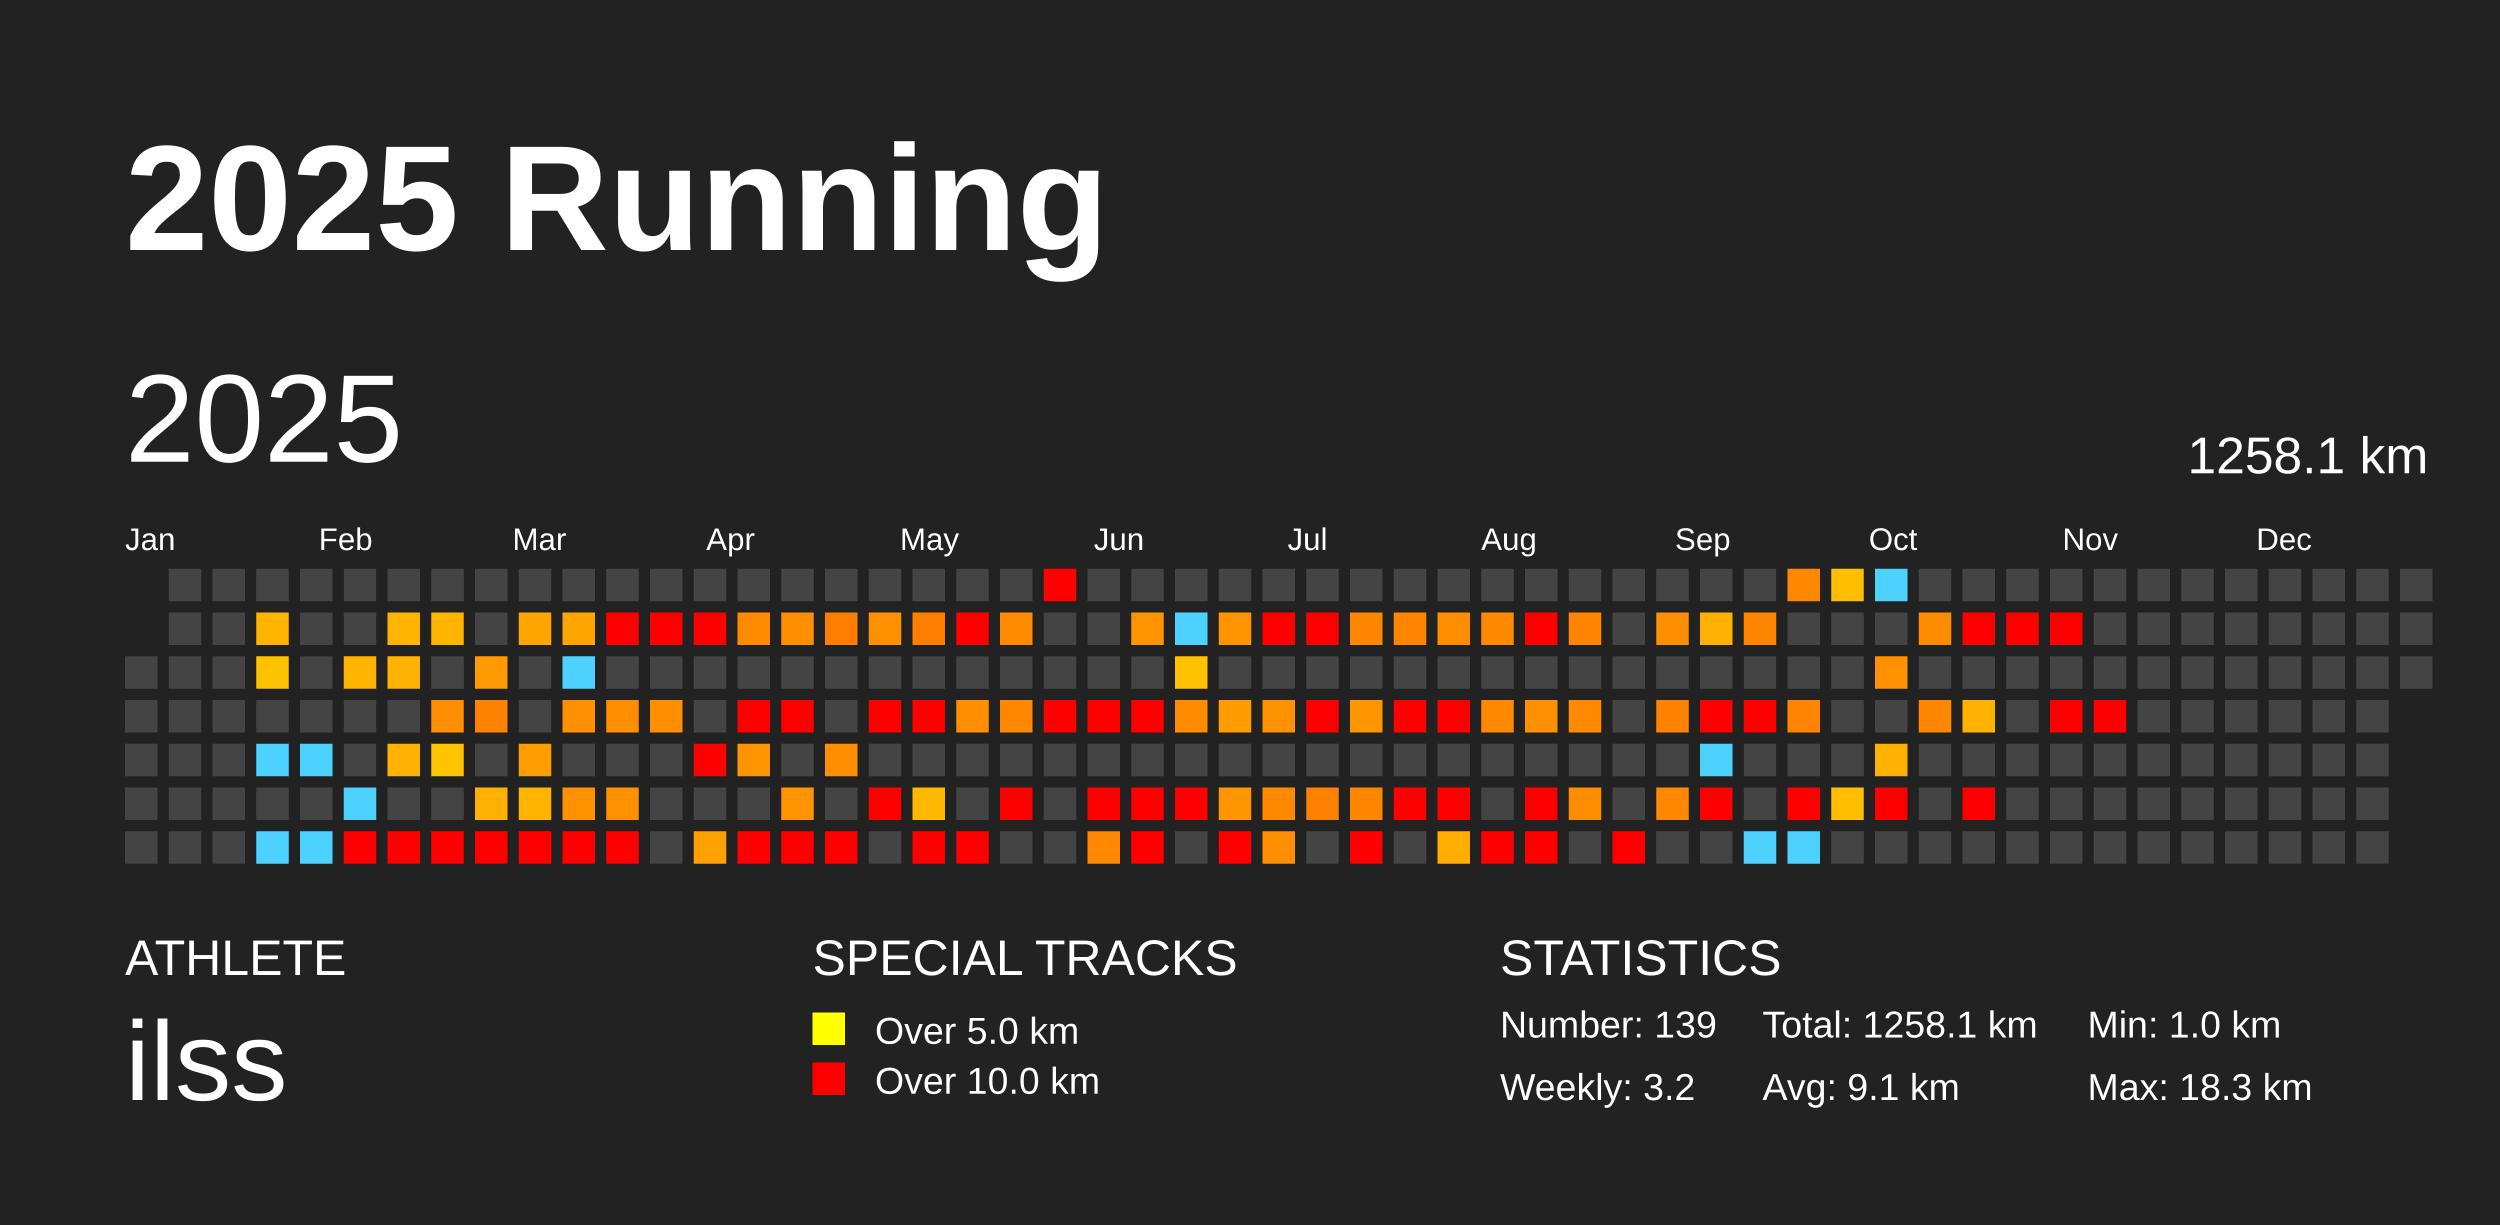
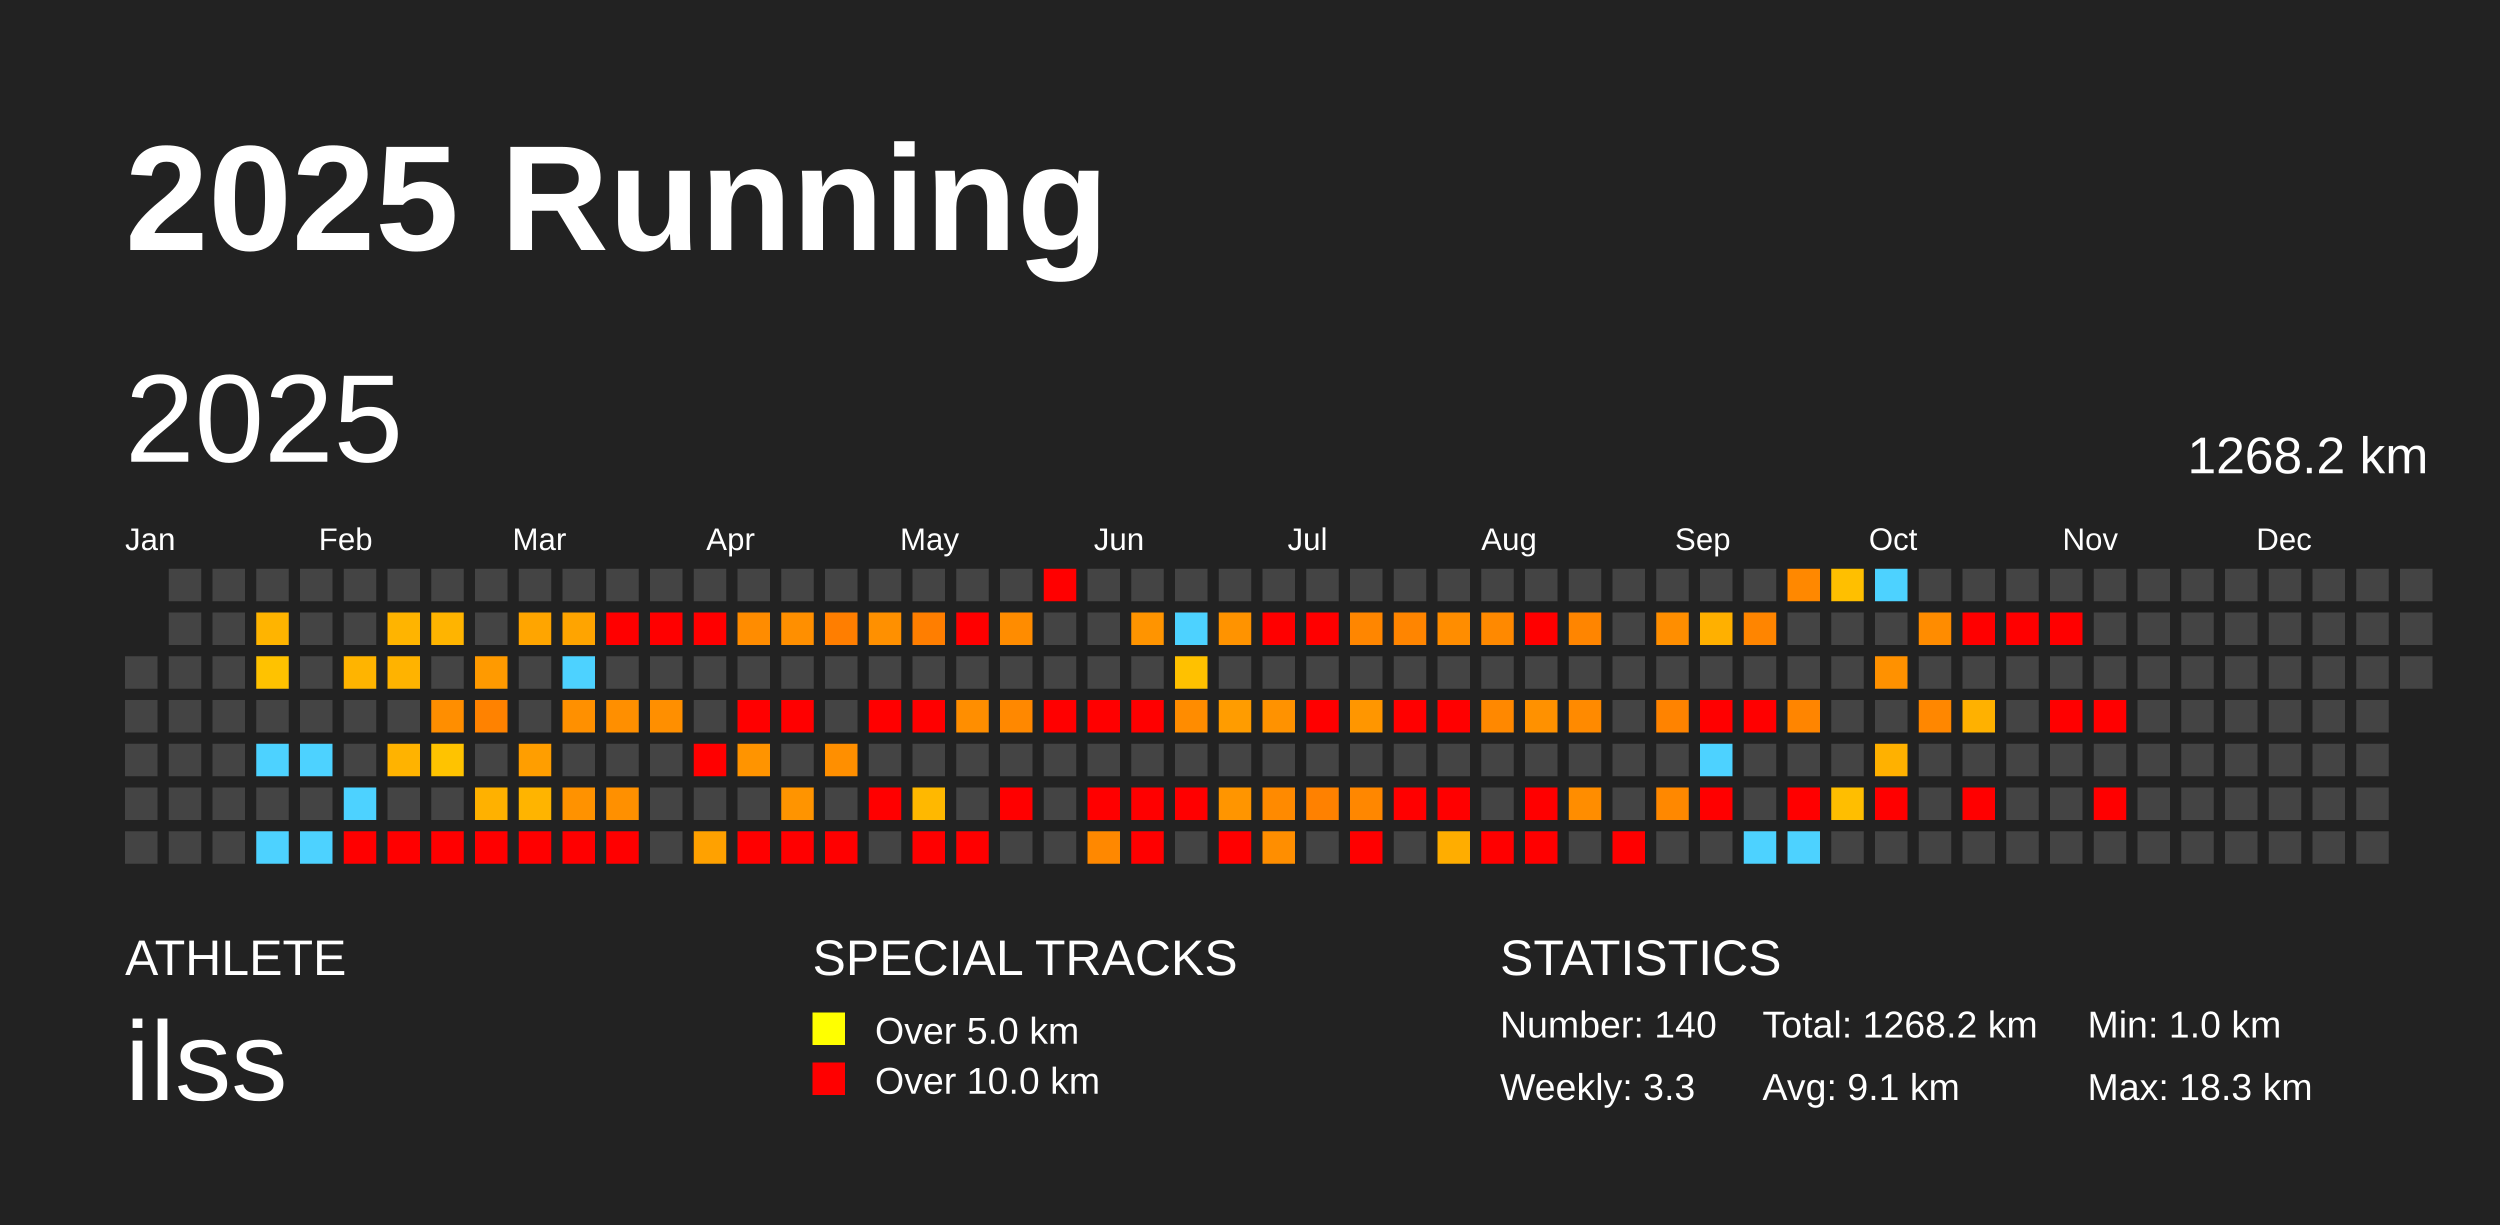
<svg xmlns="http://www.w3.org/2000/svg" baseProfile="full" height="98mm" version="1.1" viewBox="0,0,200,98" width="200mm">
  <defs />
  <rect fill="#222222" height="98" width="200" x="0" y="0" />
  <text fill="#FFFFFF" style="font-size:12px; font-family:Arial; font-weight:bold;" x="10" y="20">2025 Running</text>
  <text fill="#FFFFFF" style="font-size:4px; font-family:Arial" x="10" y="78">ATHLETE</text>
  <text fill="#FFFFFF" style="font-size:9px; font-family:Arial" x="10" y="88">ilss</text>
  <text fill="#FFFFFF" style="font-size:4px; font-family:Arial" x="65" y="78">SPECIAL TRACKS</text>
  <rect fill="yellow" height="2.6" width="2.6" x="65" y="81" />
  <text fill="#FFFFFF" style="font-size:3px; font-family:Arial" x="70" y="83.5">Over 5.0 km</text>
  <rect fill="red" height="2.6" width="2.6" x="65" y="85" />
  <text fill="#FFFFFF" style="font-size:3px; font-family:Arial" x="70" y="87.5">Over 10.0 km</text>
  <text fill="#FFFFFF" style="font-size:4px; font-family:Arial" x="120" y="78">STATISTICS</text>
-   <text fill="#FFFFFF" style="font-size:3px; font-family:Arial" x="120" y="83">Number: 139</text>
-   <text fill="#FFFFFF" style="font-size:3px; font-family:Arial" x="120" y="88">Weekly: 3.2</text>
-   <text fill="#FFFFFF" style="font-size:3px; font-family:Arial" x="141" y="83">Total: 1258.1 km</text>
+   <text fill="#FFFFFF" style="font-size:3px; font-family:Arial" x="120" y="83">Number: 140</text>
+   <text fill="#FFFFFF" style="font-size:3px; font-family:Arial" x="120" y="88">Weekly: 3.3</text>
+   <text fill="#FFFFFF" style="font-size:3px; font-family:Arial" x="141" y="83">Total: 1268.2 km</text>
  <text fill="#FFFFFF" style="font-size:3px; font-family:Arial" x="141" y="88">Avg: 9.1 km</text>
  <text fill="#FFFFFF" style="font-size:3px; font-family:Arial" x="167" y="83">Min: 1.0 km</text>
  <text fill="#FFFFFF" style="font-size:3px; font-family:Arial" x="167" y="88">Max: 18.3 km</text>
  <text dominant-baseline="hanging" fill="#FFFFFF" style="font-size:10.0px; font-family:Arial;" x="10" y="30">2025</text>
-   <text dominant-baseline="hanging" fill="#FFFFFF" style="font-size:4.125px; font-family:Arial;" x="175" y="35">1258.1 km</text>
+   <text dominant-baseline="hanging" fill="#FFFFFF" style="font-size:4.125px; font-family:Arial;" x="175" y="35">1268.2 km</text>
  <text fill="#FFFFFF" style="font-size:2.5px; font-family:Arial" x="10.0" y="44">Jan</text>
  <text fill="#FFFFFF" style="font-size:2.5px; font-family:Arial" x="25.5" y="44">Feb</text>
  <text fill="#FFFFFF" style="font-size:2.5px; font-family:Arial" x="41.0" y="44">Mar</text>
  <text fill="#FFFFFF" style="font-size:2.5px; font-family:Arial" x="56.5" y="44">Apr</text>
  <text fill="#FFFFFF" style="font-size:2.5px; font-family:Arial" x="72.0" y="44">May</text>
  <text fill="#FFFFFF" style="font-size:2.5px; font-family:Arial" x="87.5" y="44">Jun</text>
  <text fill="#FFFFFF" style="font-size:2.5px; font-family:Arial" x="103.0" y="44">Jul</text>
  <text fill="#FFFFFF" style="font-size:2.5px; font-family:Arial" x="118.5" y="44">Aug</text>
  <text fill="#FFFFFF" style="font-size:2.5px; font-family:Arial" x="134.0" y="44">Sep</text>
  <text fill="#FFFFFF" style="font-size:2.5px; font-family:Arial" x="149.5" y="44">Oct</text>
  <text fill="#FFFFFF" style="font-size:2.5px; font-family:Arial" x="165.0" y="44">Nov</text>
  <text fill="#FFFFFF" style="font-size:2.5px; font-family:Arial" x="180.5" y="44">Dec</text>
  <rect fill="#444444" height="2.6" width="2.6" x="10.0" y="52.5" />
  <rect fill="#444444" height="2.6" width="2.6" x="10.0" y="56.0" />
  <rect fill="#444444" height="2.6" width="2.6" x="10.0" y="59.5" />
  <rect fill="#444444" height="2.6" width="2.6" x="10.0" y="63.0" />
  <rect fill="#444444" height="2.6" width="2.6" x="10.0" y="66.5" />
  <rect fill="#444444" height="2.6" width="2.6" x="13.5" y="45.5" />
  <rect fill="#444444" height="2.6" width="2.6" x="13.5" y="49.0" />
  <rect fill="#444444" height="2.6" width="2.6" x="13.5" y="52.5" />
  <rect fill="#444444" height="2.6" width="2.6" x="13.5" y="56.0" />
  <rect fill="#444444" height="2.6" width="2.6" x="13.5" y="59.5" />
  <rect fill="#444444" height="2.6" width="2.6" x="13.5" y="63.0" />
  <rect fill="#444444" height="2.6" width="2.6" x="13.5" y="66.5" />
  <rect fill="#444444" height="2.6" width="2.6" x="17.0" y="45.5" />
  <rect fill="#444444" height="2.6" width="2.6" x="17.0" y="49.0" />
  <rect fill="#444444" height="2.6" width="2.6" x="17.0" y="52.5" />
  <rect fill="#444444" height="2.6" width="2.6" x="17.0" y="56.0" />
  <rect fill="#444444" height="2.6" width="2.6" x="17.0" y="59.5" />
  <rect fill="#444444" height="2.6" width="2.6" x="17.0" y="63.0" />
  <rect fill="#444444" height="2.6" width="2.6" x="17.0" y="66.5" />
  <rect fill="#444444" height="2.6" width="2.6" x="20.5" y="45.5" />
  <rect fill="#ffb400" height="2.6" width="2.6" x="20.5" y="49.0" />
  <rect fill="#ffc200" height="2.6" width="2.6" x="20.5" y="52.5" />
  <rect fill="#444444" height="2.6" width="2.6" x="20.5" y="56.0" />
  <rect fill="#4dd2ff" height="2.6" width="2.6" x="20.5" y="59.5" />
  <rect fill="#444444" height="2.6" width="2.6" x="20.5" y="63.0" />
  <rect fill="#4dd2ff" height="2.6" width="2.6" x="20.5" y="66.5" />
  <rect fill="#444444" height="2.6" width="2.6" x="24.0" y="45.5" />
  <rect fill="#444444" height="2.6" width="2.6" x="24.0" y="49.0" />
  <rect fill="#444444" height="2.6" width="2.6" x="24.0" y="52.5" />
  <rect fill="#444444" height="2.6" width="2.6" x="24.0" y="56.0" />
  <rect fill="#4dd2ff" height="2.6" width="2.6" x="24.0" y="59.5" />
  <rect fill="#444444" height="2.6" width="2.6" x="24.0" y="63.0" />
  <rect fill="#4dd2ff" height="2.6" width="2.6" x="24.0" y="66.5" />
  <rect fill="#444444" height="2.6" width="2.6" x="27.5" y="45.5" />
  <rect fill="#444444" height="2.6" width="2.6" x="27.5" y="49.0" />
  <rect fill="#ffb400" height="2.6" width="2.6" x="27.5" y="52.5" />
  <rect fill="#444444" height="2.6" width="2.6" x="27.5" y="56.0" />
  <rect fill="#444444" height="2.6" width="2.6" x="27.5" y="59.5" />
  <rect fill="#4dd2ff" height="2.6" width="2.6" x="27.5" y="63.0" />
  <rect fill="red" height="2.6" width="2.6" x="27.5" y="66.5" />
  <rect fill="#444444" height="2.6" width="2.6" x="31.0" y="45.5" />
  <rect fill="#ffb400" height="2.6" width="2.6" x="31.0" y="49.0" />
  <rect fill="#ffb300" height="2.6" width="2.6" x="31.0" y="52.5" />
  <rect fill="#444444" height="2.6" width="2.6" x="31.0" y="56.0" />
  <rect fill="#ffb300" height="2.6" width="2.6" x="31.0" y="59.5" />
  <rect fill="#444444" height="2.6" width="2.6" x="31.0" y="63.0" />
  <rect fill="red" height="2.6" width="2.6" x="31.0" y="66.5" />
  <rect fill="#444444" height="2.6" width="2.6" x="34.5" y="45.5" />
  <rect fill="#ffb400" height="2.6" width="2.6" x="34.5" y="49.0" />
  <rect fill="#444444" height="2.6" width="2.6" x="34.5" y="52.5" />
  <rect fill="#ff8e00" height="2.6" width="2.6" x="34.5" y="56.0" />
  <rect fill="#ffc300" height="2.6" width="2.6" x="34.5" y="59.5" />
  <rect fill="#444444" height="2.6" width="2.6" x="34.5" y="63.0" />
  <rect fill="red" height="2.6" width="2.6" x="34.5" y="66.5" />
  <rect fill="#444444" height="2.6" width="2.6" x="38.0" y="45.5" />
  <rect fill="#444444" height="2.6" width="2.6" x="38.0" y="49.0" />
  <rect fill="#ff9a00" height="2.6" width="2.6" x="38.0" y="52.5" />
  <rect fill="#ff8200" height="2.6" width="2.6" x="38.0" y="56.0" />
  <rect fill="#444444" height="2.6" width="2.6" x="38.0" y="59.5" />
  <rect fill="#ffb100" height="2.6" width="2.6" x="38.0" y="63.0" />
  <rect fill="red" height="2.6" width="2.6" x="38.0" y="66.5" />
  <rect fill="#444444" height="2.6" width="2.6" x="41.5" y="45.5" />
  <rect fill="#ffa500" height="2.6" width="2.6" x="41.5" y="49.0" />
  <rect fill="#444444" height="2.6" width="2.6" x="41.5" y="52.5" />
  <rect fill="#444444" height="2.6" width="2.6" x="41.5" y="56.0" />
  <rect fill="#ff9e00" height="2.6" width="2.6" x="41.5" y="59.5" />
  <rect fill="#ffb400" height="2.6" width="2.6" x="41.5" y="63.0" />
  <rect fill="red" height="2.6" width="2.6" x="41.5" y="66.5" />
  <rect fill="#444444" height="2.6" width="2.6" x="45.0" y="45.5" />
  <rect fill="#ffa400" height="2.6" width="2.6" x="45.0" y="49.0" />
  <rect fill="#4dd2ff" height="2.6" width="2.6" x="45.0" y="52.5" />
  <rect fill="#ff9000" height="2.6" width="2.6" x="45.0" y="56.0" />
  <rect fill="#444444" height="2.6" width="2.6" x="45.0" y="59.5" />
  <rect fill="#ff9200" height="2.6" width="2.6" x="45.0" y="63.0" />
  <rect fill="red" height="2.6" width="2.6" x="45.0" y="66.5" />
  <rect fill="#444444" height="2.6" width="2.6" x="48.5" y="45.5" />
  <rect fill="red" height="2.6" width="2.6" x="48.5" y="49.0" />
  <rect fill="#444444" height="2.6" width="2.6" x="48.5" y="52.5" />
  <rect fill="#ff8f00" height="2.6" width="2.6" x="48.5" y="56.0" />
  <rect fill="#444444" height="2.6" width="2.6" x="48.5" y="59.5" />
  <rect fill="#ff9000" height="2.6" width="2.6" x="48.5" y="63.0" />
  <rect fill="red" height="2.6" width="2.6" x="48.5" y="66.5" />
  <rect fill="#444444" height="2.6" width="2.6" x="52.0" y="45.5" />
  <rect fill="red" height="2.6" width="2.6" x="52.0" y="49.0" />
  <rect fill="#444444" height="2.6" width="2.6" x="52.0" y="52.5" />
  <rect fill="#ff8f00" height="2.6" width="2.6" x="52.0" y="56.0" />
  <rect fill="#444444" height="2.6" width="2.6" x="52.0" y="59.5" />
  <rect fill="#444444" height="2.6" width="2.6" x="52.0" y="63.0" />
  <rect fill="#444444" height="2.6" width="2.6" x="52.0" y="66.5" />
  <rect fill="#444444" height="2.6" width="2.6" x="55.5" y="45.5" />
  <rect fill="red" height="2.6" width="2.6" x="55.5" y="49.0" />
  <rect fill="#444444" height="2.6" width="2.6" x="55.5" y="52.5" />
  <rect fill="#444444" height="2.6" width="2.6" x="55.5" y="56.0" />
  <rect fill="red" height="2.6" width="2.6" x="55.5" y="59.5" />
  <rect fill="#444444" height="2.6" width="2.6" x="55.5" y="63.0" />
  <rect fill="#ffa100" height="2.6" width="2.6" x="55.5" y="66.5" />
  <rect fill="#444444" height="2.6" width="2.6" x="59.0" y="45.5" />
  <rect fill="#ff8c00" height="2.6" width="2.6" x="59.0" y="49.0" />
  <rect fill="#444444" height="2.6" width="2.6" x="59.0" y="52.5" />
  <rect fill="red" height="2.6" width="2.6" x="59.0" y="56.0" />
  <rect fill="#ff9400" height="2.6" width="2.6" x="59.0" y="59.5" />
  <rect fill="#444444" height="2.6" width="2.6" x="59.0" y="63.0" />
  <rect fill="red" height="2.6" width="2.6" x="59.0" y="66.5" />
  <rect fill="#444444" height="2.6" width="2.6" x="62.5" y="45.5" />
  <rect fill="#ff8f00" height="2.6" width="2.6" x="62.5" y="49.0" />
  <rect fill="#444444" height="2.6" width="2.6" x="62.5" y="52.5" />
  <rect fill="red" height="2.6" width="2.6" x="62.5" y="56.0" />
  <rect fill="#444444" height="2.6" width="2.6" x="62.5" y="59.5" />
  <rect fill="#ff9400" height="2.6" width="2.6" x="62.5" y="63.0" />
  <rect fill="red" height="2.6" width="2.6" x="62.5" y="66.5" />
  <rect fill="#444444" height="2.6" width="2.6" x="66.0" y="45.5" />
  <rect fill="#ff7e00" height="2.6" width="2.6" x="66.0" y="49.0" />
  <rect fill="#444444" height="2.6" width="2.6" x="66.0" y="52.5" />
  <rect fill="#444444" height="2.6" width="2.6" x="66.0" y="56.0" />
  <rect fill="#ff8f00" height="2.6" width="2.6" x="66.0" y="59.5" />
  <rect fill="#444444" height="2.6" width="2.6" x="66.0" y="63.0" />
  <rect fill="red" height="2.6" width="2.6" x="66.0" y="66.5" />
  <rect fill="#444444" height="2.6" width="2.6" x="69.5" y="45.5" />
  <rect fill="#ff9000" height="2.6" width="2.6" x="69.5" y="49.0" />
  <rect fill="#444444" height="2.6" width="2.6" x="69.5" y="52.5" />
  <rect fill="red" height="2.6" width="2.6" x="69.5" y="56.0" />
  <rect fill="#444444" height="2.6" width="2.6" x="69.5" y="59.5" />
  <rect fill="red" height="2.6" width="2.6" x="69.5" y="63.0" />
  <rect fill="#444444" height="2.6" width="2.6" x="69.5" y="66.5" />
  <rect fill="#444444" height="2.6" width="2.6" x="73.0" y="45.5" />
  <rect fill="#ff7e00" height="2.6" width="2.6" x="73.0" y="49.0" />
  <rect fill="#444444" height="2.6" width="2.6" x="73.0" y="52.5" />
  <rect fill="red" height="2.6" width="2.6" x="73.0" y="56.0" />
  <rect fill="#444444" height="2.6" width="2.6" x="73.0" y="59.5" />
  <rect fill="#ffb800" height="2.6" width="2.6" x="73.0" y="63.0" />
  <rect fill="red" height="2.6" width="2.6" x="73.0" y="66.5" />
  <rect fill="#444444" height="2.6" width="2.6" x="76.5" y="45.5" />
  <rect fill="red" height="2.6" width="2.6" x="76.5" y="49.0" />
  <rect fill="#444444" height="2.6" width="2.6" x="76.5" y="52.5" />
  <rect fill="#ff8e00" height="2.6" width="2.6" x="76.5" y="56.0" />
  <rect fill="#444444" height="2.6" width="2.6" x="76.5" y="59.5" />
  <rect fill="#444444" height="2.6" width="2.6" x="76.5" y="63.0" />
  <rect fill="red" height="2.6" width="2.6" x="76.5" y="66.5" />
  <rect fill="#444444" height="2.6" width="2.6" x="80.0" y="45.5" />
  <rect fill="#ff8c00" height="2.6" width="2.6" x="80.0" y="49.0" />
  <rect fill="#444444" height="2.6" width="2.6" x="80.0" y="52.5" />
  <rect fill="#ff8800" height="2.6" width="2.6" x="80.0" y="56.0" />
  <rect fill="#444444" height="2.6" width="2.6" x="80.0" y="59.5" />
  <rect fill="red" height="2.6" width="2.6" x="80.0" y="63.0" />
  <rect fill="#444444" height="2.6" width="2.6" x="80.0" y="66.5" />
  <rect fill="red" height="2.6" width="2.6" x="83.5" y="45.5" />
  <rect fill="#444444" height="2.6" width="2.6" x="83.5" y="49.0" />
  <rect fill="#444444" height="2.6" width="2.6" x="83.5" y="52.5" />
  <rect fill="red" height="2.6" width="2.6" x="83.5" y="56.0" />
  <rect fill="#444444" height="2.6" width="2.6" x="83.5" y="59.5" />
  <rect fill="#444444" height="2.6" width="2.6" x="83.5" y="63.0" />
  <rect fill="#444444" height="2.6" width="2.6" x="83.5" y="66.5" />
  <rect fill="#444444" height="2.6" width="2.6" x="87.0" y="45.5" />
  <rect fill="#444444" height="2.6" width="2.6" x="87.0" y="49.0" />
  <rect fill="#444444" height="2.6" width="2.6" x="87.0" y="52.5" />
  <rect fill="red" height="2.6" width="2.6" x="87.0" y="56.0" />
  <rect fill="#444444" height="2.6" width="2.6" x="87.0" y="59.5" />
  <rect fill="red" height="2.6" width="2.6" x="87.0" y="63.0" />
  <rect fill="#ff8800" height="2.6" width="2.6" x="87.0" y="66.5" />
  <rect fill="#444444" height="2.6" width="2.6" x="90.5" y="45.5" />
  <rect fill="#ff9400" height="2.6" width="2.6" x="90.5" y="49.0" />
  <rect fill="#444444" height="2.6" width="2.6" x="90.5" y="52.5" />
  <rect fill="red" height="2.6" width="2.6" x="90.5" y="56.0" />
  <rect fill="#444444" height="2.6" width="2.6" x="90.5" y="59.5" />
  <rect fill="red" height="2.6" width="2.6" x="90.5" y="63.0" />
  <rect fill="red" height="2.6" width="2.6" x="90.5" y="66.5" />
  <rect fill="#444444" height="2.6" width="2.6" x="94.0" y="45.5" />
  <rect fill="#4dd2ff" height="2.6" width="2.6" x="94.0" y="49.0" />
  <rect fill="#ffc100" height="2.6" width="2.6" x="94.0" y="52.5" />
  <rect fill="#ff8c00" height="2.6" width="2.6" x="94.0" y="56.0" />
  <rect fill="#444444" height="2.6" width="2.6" x="94.0" y="59.5" />
  <rect fill="red" height="2.6" width="2.6" x="94.0" y="63.0" />
  <rect fill="#444444" height="2.6" width="2.6" x="94.0" y="66.5" />
  <rect fill="#444444" height="2.6" width="2.6" x="97.5" y="45.5" />
  <rect fill="#ff9300" height="2.6" width="2.6" x="97.5" y="49.0" />
  <rect fill="#444444" height="2.6" width="2.6" x="97.5" y="52.5" />
  <rect fill="#ff9c00" height="2.6" width="2.6" x="97.5" y="56.0" />
  <rect fill="#444444" height="2.6" width="2.6" x="97.5" y="59.5" />
  <rect fill="#ff9500" height="2.6" width="2.6" x="97.5" y="63.0" />
  <rect fill="red" height="2.6" width="2.6" x="97.5" y="66.5" />
  <rect fill="#444444" height="2.6" width="2.6" x="101.0" y="45.5" />
  <rect fill="red" height="2.6" width="2.6" x="101.0" y="49.0" />
  <rect fill="#444444" height="2.6" width="2.6" x="101.0" y="52.5" />
  <rect fill="#ff9200" height="2.6" width="2.6" x="101.0" y="56.0" />
  <rect fill="#444444" height="2.6" width="2.6" x="101.0" y="59.5" />
  <rect fill="#ff8a00" height="2.6" width="2.6" x="101.0" y="63.0" />
  <rect fill="#ff8e00" height="2.6" width="2.6" x="101.0" y="66.5" />
  <rect fill="#444444" height="2.6" width="2.6" x="104.5" y="45.5" />
  <rect fill="red" height="2.6" width="2.6" x="104.5" y="49.0" />
  <rect fill="#444444" height="2.6" width="2.6" x="104.5" y="52.5" />
  <rect fill="red" height="2.6" width="2.6" x="104.5" y="56.0" />
  <rect fill="#444444" height="2.6" width="2.6" x="104.5" y="59.5" />
  <rect fill="#ff8100" height="2.6" width="2.6" x="104.5" y="63.0" />
  <rect fill="#444444" height="2.6" width="2.6" x="104.5" y="66.5" />
  <rect fill="#444444" height="2.6" width="2.6" x="108.0" y="45.5" />
  <rect fill="#ff8600" height="2.6" width="2.6" x="108.0" y="49.0" />
  <rect fill="#444444" height="2.6" width="2.6" x="108.0" y="52.5" />
  <rect fill="#ff9600" height="2.6" width="2.6" x="108.0" y="56.0" />
  <rect fill="#444444" height="2.6" width="2.6" x="108.0" y="59.5" />
  <rect fill="#ff8700" height="2.6" width="2.6" x="108.0" y="63.0" />
  <rect fill="red" height="2.6" width="2.6" x="108.0" y="66.5" />
  <rect fill="#444444" height="2.6" width="2.6" x="111.5" y="45.5" />
  <rect fill="#ff8500" height="2.6" width="2.6" x="111.5" y="49.0" />
  <rect fill="#444444" height="2.6" width="2.6" x="111.5" y="52.5" />
  <rect fill="red" height="2.6" width="2.6" x="111.5" y="56.0" />
  <rect fill="#444444" height="2.6" width="2.6" x="111.5" y="59.5" />
  <rect fill="red" height="2.6" width="2.6" x="111.5" y="63.0" />
  <rect fill="#444444" height="2.6" width="2.6" x="111.5" y="66.5" />
  <rect fill="#444444" height="2.6" width="2.6" x="115.0" y="45.5" />
  <rect fill="#ff8d00" height="2.6" width="2.6" x="115.0" y="49.0" />
  <rect fill="#444444" height="2.6" width="2.6" x="115.0" y="52.5" />
  <rect fill="red" height="2.6" width="2.6" x="115.0" y="56.0" />
  <rect fill="#444444" height="2.6" width="2.6" x="115.0" y="59.5" />
  <rect fill="red" height="2.6" width="2.6" x="115.0" y="63.0" />
  <rect fill="#ffad00" height="2.6" width="2.6" x="115.0" y="66.5" />
  <rect fill="#444444" height="2.6" width="2.6" x="118.5" y="45.5" />
  <rect fill="#ff8900" height="2.6" width="2.6" x="118.5" y="49.0" />
  <rect fill="#444444" height="2.6" width="2.6" x="118.5" y="52.5" />
  <rect fill="#ff8800" height="2.6" width="2.6" x="118.5" y="56.0" />
  <rect fill="#444444" height="2.6" width="2.6" x="118.5" y="59.5" />
  <rect fill="#444444" height="2.6" width="2.6" x="118.5" y="63.0" />
  <rect fill="red" height="2.6" width="2.6" x="118.5" y="66.5" />
  <rect fill="#444444" height="2.6" width="2.6" x="122.0" y="45.5" />
  <rect fill="red" height="2.6" width="2.6" x="122.0" y="49.0" />
  <rect fill="#444444" height="2.6" width="2.6" x="122.0" y="52.5" />
  <rect fill="#ff9100" height="2.6" width="2.6" x="122.0" y="56.0" />
  <rect fill="#444444" height="2.6" width="2.6" x="122.0" y="59.5" />
  <rect fill="red" height="2.6" width="2.6" x="122.0" y="63.0" />
  <rect fill="red" height="2.6" width="2.6" x="122.0" y="66.5" />
  <rect fill="#444444" height="2.6" width="2.6" x="125.5" y="45.5" />
  <rect fill="#ff8500" height="2.6" width="2.6" x="125.5" y="49.0" />
  <rect fill="#444444" height="2.6" width="2.6" x="125.5" y="52.5" />
  <rect fill="#ff8a00" height="2.6" width="2.6" x="125.5" y="56.0" />
  <rect fill="#444444" height="2.6" width="2.6" x="125.5" y="59.5" />
  <rect fill="#ff8d00" height="2.6" width="2.6" x="125.5" y="63.0" />
  <rect fill="#444444" height="2.6" width="2.6" x="125.5" y="66.5" />
  <rect fill="#444444" height="2.6" width="2.6" x="129.0" y="45.5" />
  <rect fill="#444444" height="2.6" width="2.6" x="129.0" y="49.0" />
  <rect fill="#444444" height="2.6" width="2.6" x="129.0" y="52.5" />
  <rect fill="#444444" height="2.6" width="2.6" x="129.0" y="56.0" />
  <rect fill="#444444" height="2.6" width="2.6" x="129.0" y="59.5" />
  <rect fill="#444444" height="2.6" width="2.6" x="129.0" y="63.0" />
  <rect fill="red" height="2.6" width="2.6" x="129.0" y="66.5" />
  <rect fill="#444444" height="2.6" width="2.6" x="132.5" y="45.5" />
  <rect fill="#ff8e00" height="2.6" width="2.6" x="132.5" y="49.0" />
  <rect fill="#444444" height="2.6" width="2.6" x="132.5" y="52.5" />
  <rect fill="#ff8300" height="2.6" width="2.6" x="132.5" y="56.0" />
  <rect fill="#444444" height="2.6" width="2.6" x="132.5" y="59.5" />
  <rect fill="#ff8800" height="2.6" width="2.6" x="132.5" y="63.0" />
  <rect fill="#444444" height="2.6" width="2.6" x="132.5" y="66.5" />
  <rect fill="#444444" height="2.6" width="2.6" x="136.0" y="45.5" />
  <rect fill="#ffb000" height="2.6" width="2.6" x="136.0" y="49.0" />
  <rect fill="#444444" height="2.6" width="2.6" x="136.0" y="52.5" />
  <rect fill="red" height="2.6" width="2.6" x="136.0" y="56.0" />
  <rect fill="#4dd2ff" height="2.6" width="2.6" x="136.0" y="59.5" />
  <rect fill="red" height="2.6" width="2.6" x="136.0" y="63.0" />
  <rect fill="#444444" height="2.6" width="2.6" x="136.0" y="66.5" />
  <rect fill="#444444" height="2.6" width="2.6" x="139.5" y="45.5" />
  <rect fill="#ff8500" height="2.6" width="2.6" x="139.5" y="49.0" />
  <rect fill="#444444" height="2.6" width="2.6" x="139.5" y="52.5" />
  <rect fill="red" height="2.6" width="2.6" x="139.5" y="56.0" />
  <rect fill="#444444" height="2.6" width="2.6" x="139.5" y="59.5" />
  <rect fill="#444444" height="2.6" width="2.6" x="139.5" y="63.0" />
  <rect fill="#4dd2ff" height="2.6" width="2.6" x="139.5" y="66.5" />
  <rect fill="#ff8800" height="2.6" width="2.6" x="143.0" y="45.5" />
  <rect fill="#444444" height="2.6" width="2.6" x="143.0" y="49.0" />
  <rect fill="#444444" height="2.6" width="2.6" x="143.0" y="52.5" />
  <rect fill="#ff8500" height="2.6" width="2.6" x="143.0" y="56.0" />
  <rect fill="#444444" height="2.6" width="2.6" x="143.0" y="59.5" />
  <rect fill="red" height="2.6" width="2.6" x="143.0" y="63.0" />
  <rect fill="#4dd2ff" height="2.6" width="2.6" x="143.0" y="66.5" />
  <rect fill="#ffbf00" height="2.6" width="2.6" x="146.5" y="45.5" />
  <rect fill="#444444" height="2.6" width="2.6" x="146.5" y="49.0" />
  <rect fill="#444444" height="2.6" width="2.6" x="146.5" y="52.5" />
  <rect fill="#444444" height="2.6" width="2.6" x="146.5" y="56.0" />
  <rect fill="#444444" height="2.6" width="2.6" x="146.5" y="59.5" />
  <rect fill="#ffbe00" height="2.6" width="2.6" x="146.5" y="63.0" />
  <rect fill="#444444" height="2.6" width="2.6" x="146.5" y="66.5" />
  <rect fill="#4dd2ff" height="2.6" width="2.6" x="150.0" y="45.5" />
  <rect fill="#444444" height="2.6" width="2.6" x="150.0" y="49.0" />
  <rect fill="#ff9100" height="2.6" width="2.6" x="150.0" y="52.5" />
  <rect fill="#444444" height="2.6" width="2.6" x="150.0" y="56.0" />
  <rect fill="#ffb100" height="2.6" width="2.6" x="150.0" y="59.5" />
  <rect fill="red" height="2.6" width="2.6" x="150.0" y="63.0" />
  <rect fill="#444444" height="2.6" width="2.6" x="150.0" y="66.5" />
  <rect fill="#444444" height="2.6" width="2.6" x="153.5" y="45.5" />
  <rect fill="#ff8c00" height="2.6" width="2.6" x="153.5" y="49.0" />
  <rect fill="#444444" height="2.6" width="2.6" x="153.5" y="52.5" />
  <rect fill="#ff8700" height="2.6" width="2.6" x="153.5" y="56.0" />
  <rect fill="#444444" height="2.6" width="2.6" x="153.5" y="59.5" />
  <rect fill="#444444" height="2.6" width="2.6" x="153.5" y="63.0" />
  <rect fill="#444444" height="2.6" width="2.6" x="153.5" y="66.5" />
  <rect fill="#444444" height="2.6" width="2.6" x="157.0" y="45.5" />
  <rect fill="red" height="2.6" width="2.6" x="157.0" y="49.0" />
  <rect fill="#444444" height="2.6" width="2.6" x="157.0" y="52.5" />
  <rect fill="#ffb100" height="2.6" width="2.6" x="157.0" y="56.0" />
  <rect fill="#444444" height="2.6" width="2.6" x="157.0" y="59.5" />
  <rect fill="red" height="2.6" width="2.6" x="157.0" y="63.0" />
  <rect fill="#444444" height="2.6" width="2.6" x="157.0" y="66.5" />
  <rect fill="#444444" height="2.6" width="2.6" x="160.5" y="45.5" />
  <rect fill="red" height="2.6" width="2.6" x="160.5" y="49.0" />
  <rect fill="#444444" height="2.6" width="2.6" x="160.5" y="52.5" />
  <rect fill="#444444" height="2.6" width="2.6" x="160.5" y="56.0" />
  <rect fill="#444444" height="2.6" width="2.6" x="160.5" y="59.5" />
  <rect fill="#444444" height="2.6" width="2.6" x="160.5" y="63.0" />
  <rect fill="#444444" height="2.6" width="2.6" x="160.5" y="66.5" />
  <rect fill="#444444" height="2.6" width="2.6" x="164.0" y="45.5" />
  <rect fill="red" height="2.6" width="2.6" x="164.0" y="49.0" />
  <rect fill="#444444" height="2.6" width="2.6" x="164.0" y="52.5" />
  <rect fill="red" height="2.6" width="2.6" x="164.0" y="56.0" />
  <rect fill="#444444" height="2.6" width="2.6" x="164.0" y="59.5" />
  <rect fill="#444444" height="2.6" width="2.6" x="164.0" y="63.0" />
  <rect fill="#444444" height="2.6" width="2.6" x="164.0" y="66.5" />
  <rect fill="#444444" height="2.6" width="2.6" x="167.5" y="45.5" />
  <rect fill="#444444" height="2.6" width="2.6" x="167.5" y="49.0" />
  <rect fill="#444444" height="2.6" width="2.6" x="167.5" y="52.5" />
  <rect fill="red" height="2.6" width="2.6" x="167.5" y="56.0" />
  <rect fill="#444444" height="2.6" width="2.6" x="167.5" y="59.5" />
-   <rect fill="#444444" height="2.6" width="2.6" x="167.5" y="63.0" />
+   <rect fill="red" height="2.6" width="2.6" x="167.5" y="63.0" />
  <rect fill="#444444" height="2.6" width="2.6" x="167.5" y="66.5" />
  <rect fill="#444444" height="2.6" width="2.6" x="171.0" y="45.5" />
  <rect fill="#444444" height="2.6" width="2.6" x="171.0" y="49.0" />
  <rect fill="#444444" height="2.6" width="2.6" x="171.0" y="52.5" />
  <rect fill="#444444" height="2.6" width="2.6" x="171.0" y="56.0" />
  <rect fill="#444444" height="2.6" width="2.6" x="171.0" y="59.5" />
  <rect fill="#444444" height="2.6" width="2.6" x="171.0" y="63.0" />
  <rect fill="#444444" height="2.6" width="2.6" x="171.0" y="66.5" />
  <rect fill="#444444" height="2.6" width="2.6" x="174.5" y="45.5" />
  <rect fill="#444444" height="2.6" width="2.6" x="174.5" y="49.0" />
  <rect fill="#444444" height="2.6" width="2.6" x="174.5" y="52.5" />
  <rect fill="#444444" height="2.6" width="2.6" x="174.5" y="56.0" />
  <rect fill="#444444" height="2.6" width="2.6" x="174.5" y="59.5" />
  <rect fill="#444444" height="2.6" width="2.6" x="174.5" y="63.0" />
  <rect fill="#444444" height="2.6" width="2.6" x="174.5" y="66.5" />
  <rect fill="#444444" height="2.6" width="2.6" x="178.0" y="45.5" />
  <rect fill="#444444" height="2.6" width="2.6" x="178.0" y="49.0" />
  <rect fill="#444444" height="2.6" width="2.6" x="178.0" y="52.5" />
  <rect fill="#444444" height="2.6" width="2.6" x="178.0" y="56.0" />
  <rect fill="#444444" height="2.6" width="2.6" x="178.0" y="59.5" />
  <rect fill="#444444" height="2.6" width="2.6" x="178.0" y="63.0" />
  <rect fill="#444444" height="2.6" width="2.6" x="178.0" y="66.5" />
  <rect fill="#444444" height="2.6" width="2.6" x="181.5" y="45.5" />
  <rect fill="#444444" height="2.6" width="2.6" x="181.5" y="49.0" />
  <rect fill="#444444" height="2.6" width="2.6" x="181.5" y="52.5" />
  <rect fill="#444444" height="2.6" width="2.6" x="181.5" y="56.0" />
  <rect fill="#444444" height="2.6" width="2.6" x="181.5" y="59.5" />
  <rect fill="#444444" height="2.6" width="2.6" x="181.5" y="63.0" />
  <rect fill="#444444" height="2.6" width="2.6" x="181.5" y="66.5" />
  <rect fill="#444444" height="2.6" width="2.6" x="185.0" y="45.5" />
  <rect fill="#444444" height="2.6" width="2.6" x="185.0" y="49.0" />
  <rect fill="#444444" height="2.6" width="2.6" x="185.0" y="52.5" />
  <rect fill="#444444" height="2.6" width="2.6" x="185.0" y="56.0" />
  <rect fill="#444444" height="2.6" width="2.6" x="185.0" y="59.5" />
  <rect fill="#444444" height="2.6" width="2.6" x="185.0" y="63.0" />
  <rect fill="#444444" height="2.6" width="2.6" x="185.0" y="66.5" />
  <rect fill="#444444" height="2.6" width="2.6" x="188.5" y="45.5" />
  <rect fill="#444444" height="2.6" width="2.6" x="188.5" y="49.0" />
  <rect fill="#444444" height="2.6" width="2.6" x="188.5" y="52.5" />
  <rect fill="#444444" height="2.6" width="2.6" x="188.5" y="56.0" />
  <rect fill="#444444" height="2.6" width="2.6" x="188.5" y="59.5" />
  <rect fill="#444444" height="2.6" width="2.6" x="188.5" y="63.0" />
  <rect fill="#444444" height="2.6" width="2.6" x="188.5" y="66.5" />
  <rect fill="#444444" height="2.6" width="2.6" x="192.0" y="45.5" />
  <rect fill="#444444" height="2.6" width="2.6" x="192.0" y="49.0" />
  <rect fill="#444444" height="2.6" width="2.6" x="192.0" y="52.5" />
</svg>
